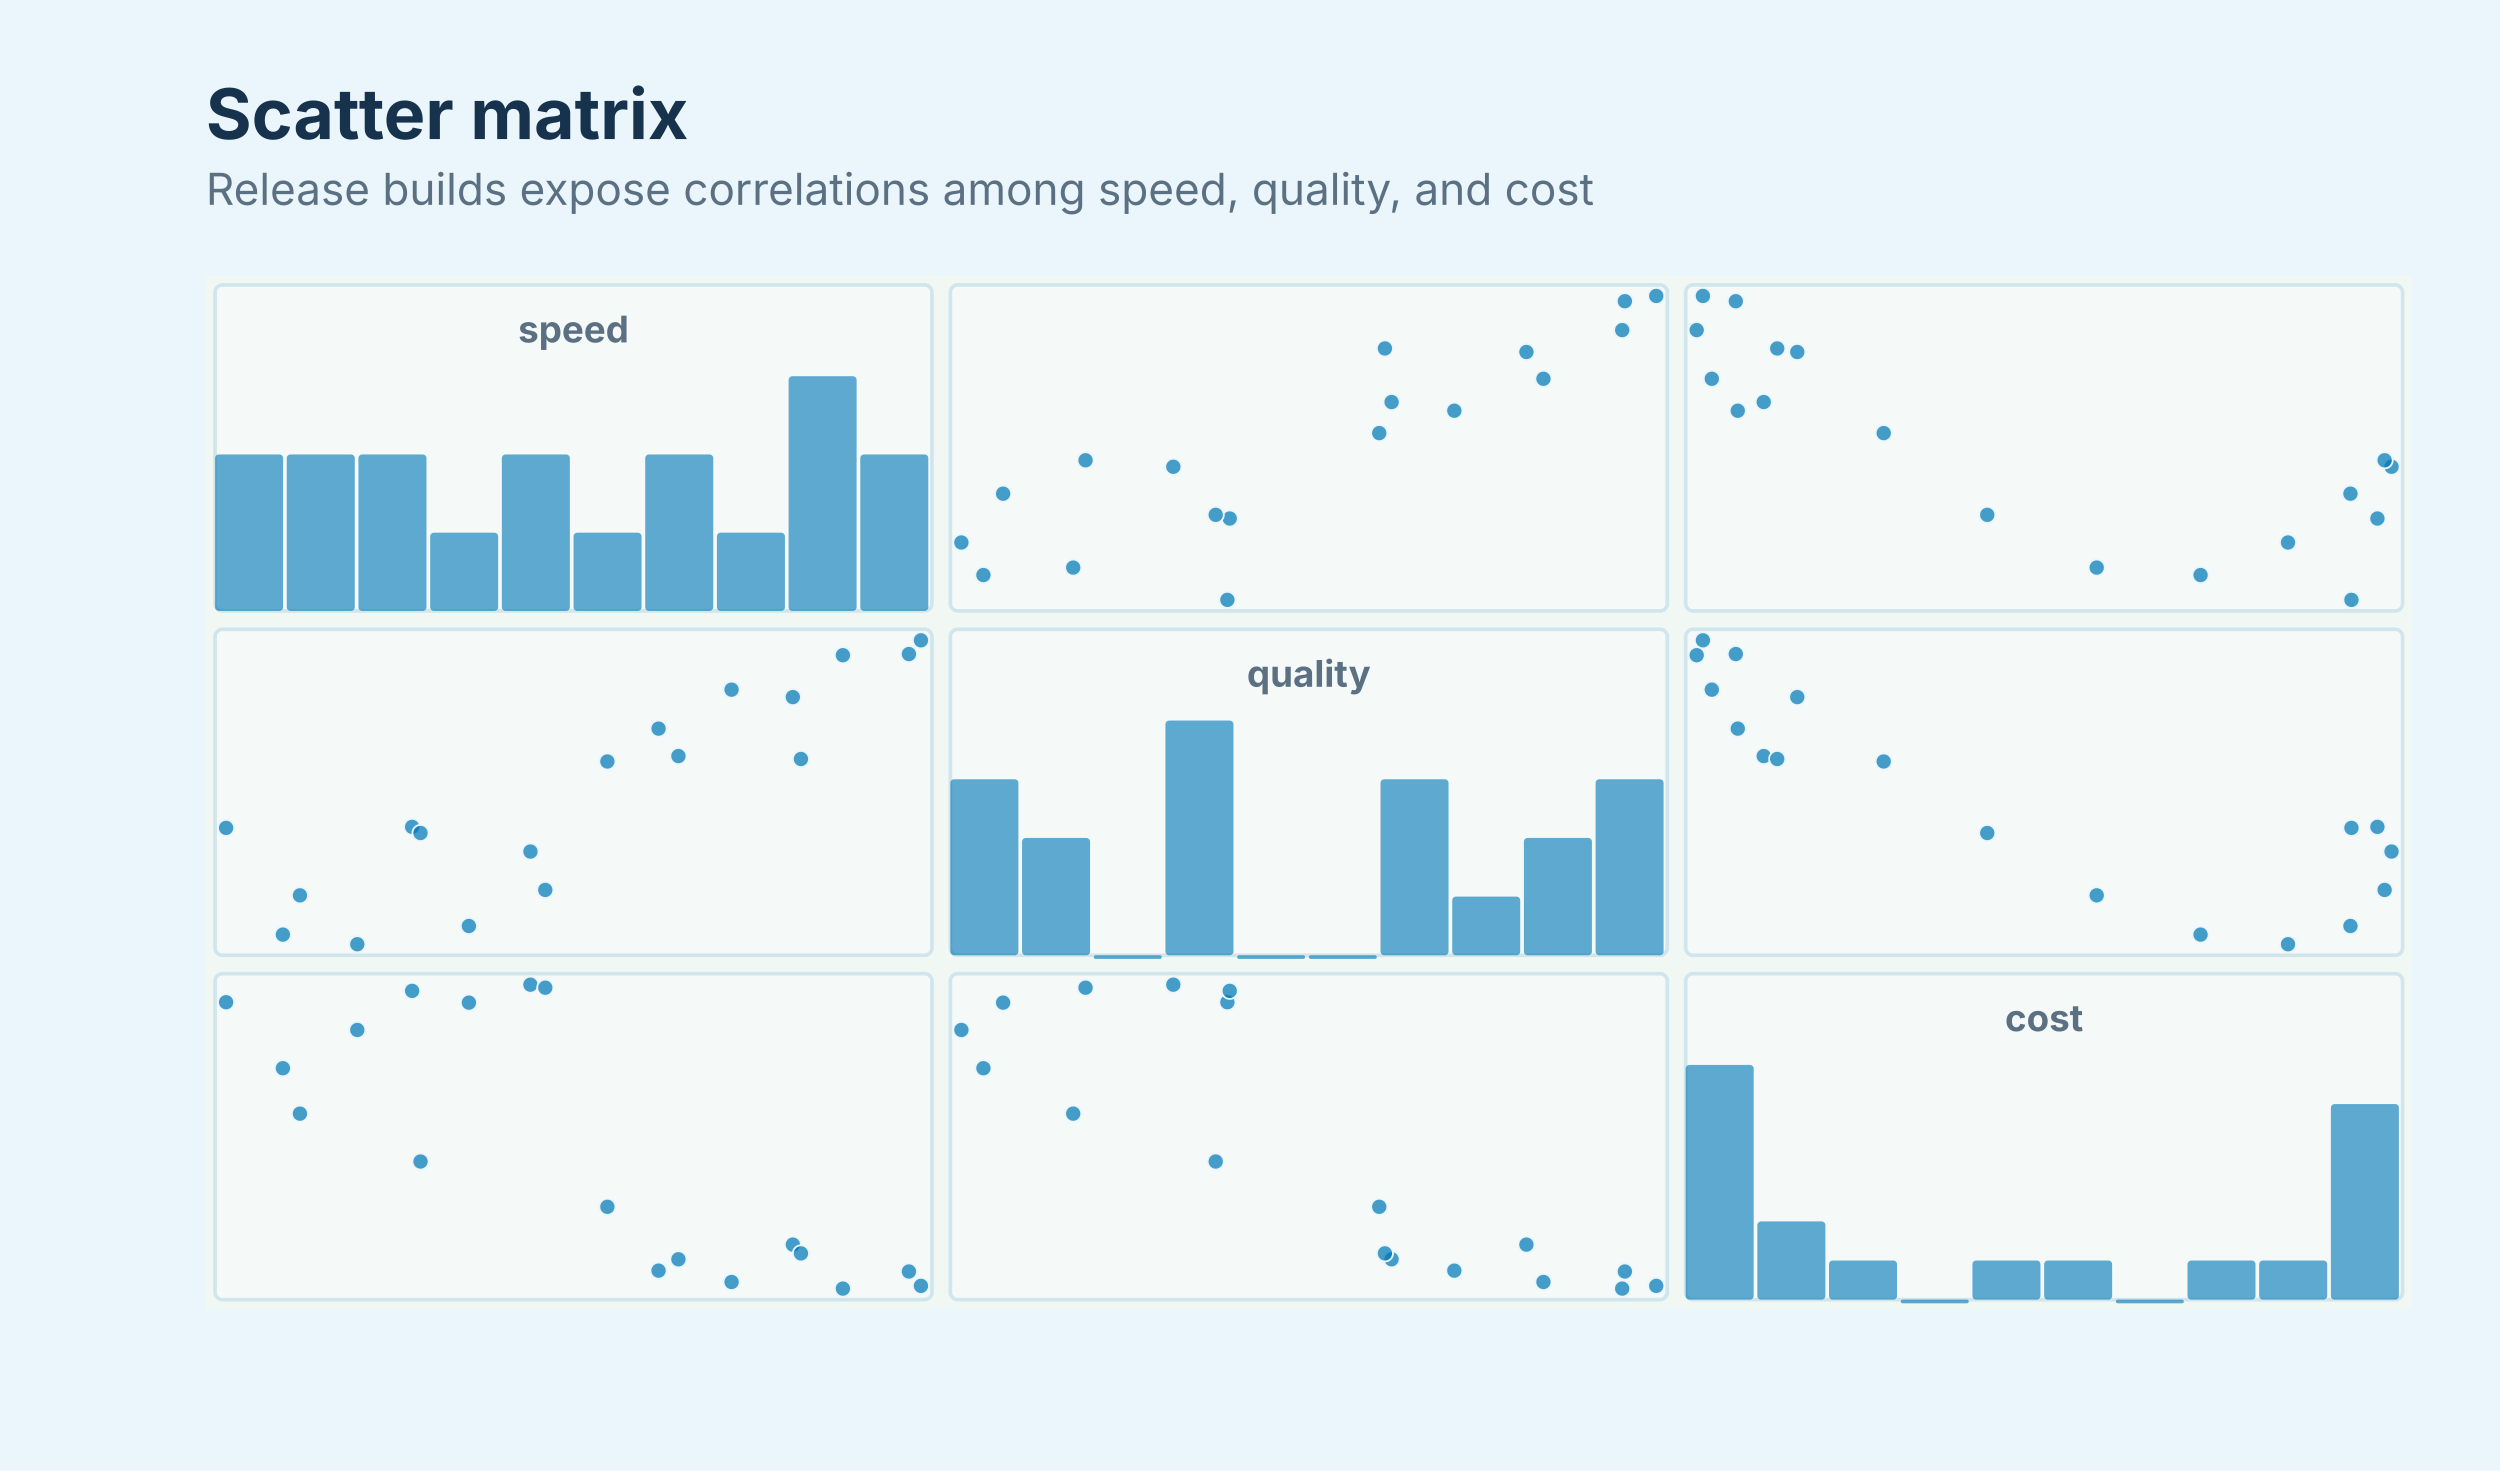
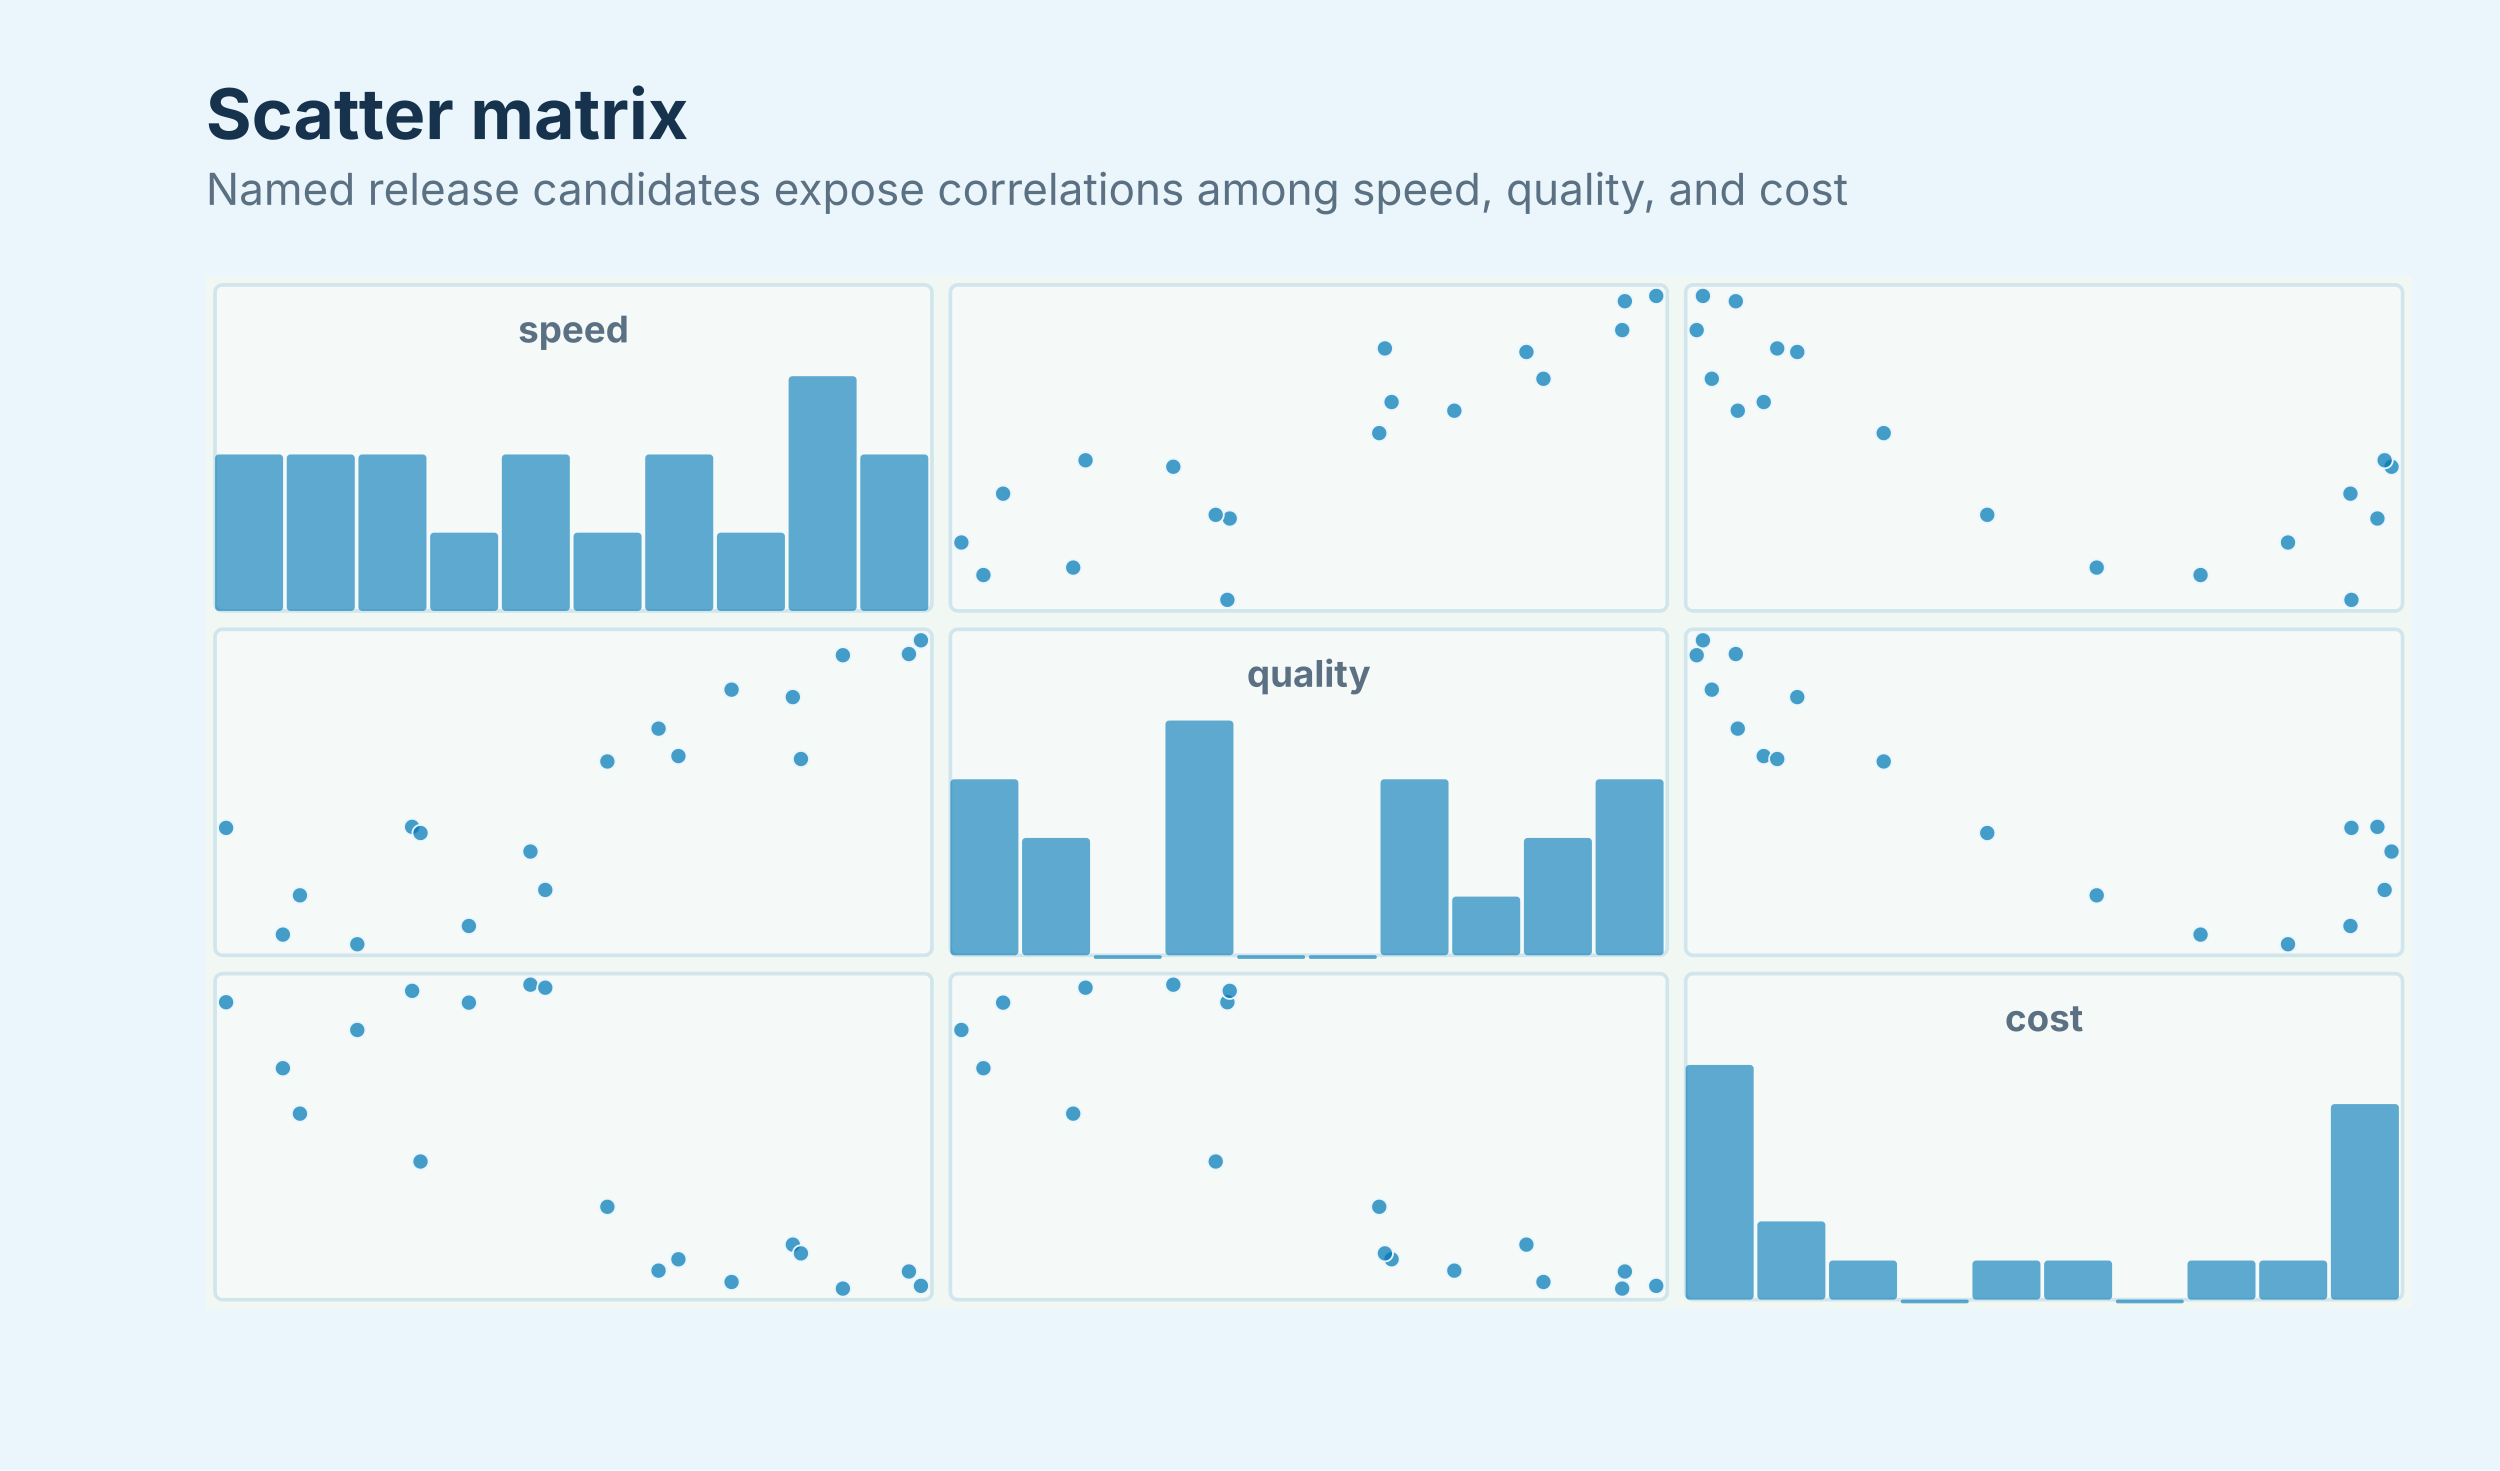
<svg xmlns="http://www.w3.org/2000/svg" width="680" height="400" viewBox="0 0 680 400" role="img" aria-labelledby="title description">
  <defs>
    <clipPath id="clip-1">
      <rect x="56" y="75" width="600" height="281" />
    </clipPath>
  </defs>
  <rect width="100%" height="100%" fill="#eaf6fb" />
  <g data-scene-node="scene:root">
    <rect data-scene-node="chart:panel" x="56" y="75" width="600" height="281" rx="0" fill="#f1f8f4" />
    <g data-scene-node="layer-0:group" clip-path="url(#clip-1)">
      <rect data-scene-node="layer-0:matrix-cell:0:0" x="58.5" y="77.5" width="195" height="88.667" rx="2" fill="#f8fcfe8c" stroke="#d0e5ec" stroke-width="1" />
      <rect data-scene-node="layer-0:matrix-cell:0:1" x="258.5" y="77.5" width="195" height="88.667" rx="2" fill="#f8fcfe8c" stroke="#d0e5ec" stroke-width="1" />
      <rect data-scene-node="layer-0:matrix-cell:0:2" x="458.5" y="77.5" width="195" height="88.667" rx="2" fill="#f8fcfe8c" stroke="#d0e5ec" stroke-width="1" />
      <rect data-scene-node="layer-0:matrix-cell:1:0" x="58.5" y="171.167" width="195" height="88.667" rx="2" fill="#f8fcfe8c" stroke="#d0e5ec" stroke-width="1" />
      <rect data-scene-node="layer-0:matrix-cell:1:1" x="258.5" y="171.167" width="195" height="88.667" rx="2" fill="#f8fcfe8c" stroke="#d0e5ec" stroke-width="1" />
      <rect data-scene-node="layer-0:matrix-cell:1:2" x="458.5" y="171.167" width="195" height="88.667" rx="2" fill="#f8fcfe8c" stroke="#d0e5ec" stroke-width="1" />
      <rect data-scene-node="layer-0:matrix-cell:2:0" x="58.5" y="264.833" width="195" height="88.667" rx="2" fill="#f8fcfe8c" stroke="#d0e5ec" stroke-width="1" />
      <rect data-scene-node="layer-0:matrix-cell:2:1" x="258.5" y="264.833" width="195" height="88.667" rx="2" fill="#f8fcfe8c" stroke="#d0e5ec" stroke-width="1" />
      <rect data-scene-node="layer-0:matrix-cell:2:2" x="458.5" y="264.833" width="195" height="88.667" rx="2" fill="#f8fcfe8c" stroke="#d0e5ec" stroke-width="1" />
      <rect data-scene-node="layer-0:matrix-hist:0:0" x="58.5" y="123.607" width="18.5" height="42.56" rx="1" fill="#0077b69e" />
      <rect data-scene-node="layer-0:matrix-hist:0:1" x="78" y="123.607" width="18.5" height="42.56" rx="1" fill="#0077b69e" />
      <rect data-scene-node="layer-0:matrix-hist:0:2" x="97.5" y="123.607" width="18.5" height="42.56" rx="1" fill="#0077b69e" />
      <rect data-scene-node="layer-0:matrix-hist:0:3" x="117" y="144.887" width="18.5" height="21.28" rx="1" fill="#0077b69e" />
      <rect data-scene-node="layer-0:matrix-hist:0:4" x="136.5" y="123.607" width="18.5" height="42.56" rx="1" fill="#0077b69e" />
      <rect data-scene-node="layer-0:matrix-hist:0:5" x="156" y="144.887" width="18.5" height="21.28" rx="1" fill="#0077b69e" />
      <rect data-scene-node="layer-0:matrix-hist:0:6" x="175.5" y="123.607" width="18.5" height="42.56" rx="1" fill="#0077b69e" />
      <rect data-scene-node="layer-0:matrix-hist:0:7" x="195" y="144.887" width="18.5" height="21.28" rx="1" fill="#0077b69e" />
      <rect data-scene-node="layer-0:matrix-hist:0:8" x="214.5" y="102.327" width="18.5" height="63.84" rx="1" fill="#0077b69e" />
      <rect data-scene-node="layer-0:matrix-hist:0:9" x="234" y="123.607" width="18.5" height="42.56" rx="1" fill="#0077b69e" />
      <circle data-scene-node="layer-0:matrix-point:0:1:0" cx="333.85" cy="163.167" r="2.2" fill="#0077b6b8" stroke="#eaf6fb" stroke-width="0.5" />
      <circle data-scene-node="layer-0:matrix-point:0:1:1" cx="334.486" cy="141.036" r="2.2" fill="#0077b6b8" stroke="#eaf6fb" stroke-width="0.5" />
      <circle data-scene-node="layer-0:matrix-point:0:1:2" cx="319.144" cy="126.958" r="2.2" fill="#0077b6b8" stroke="#eaf6fb" stroke-width="0.5" />
      <circle data-scene-node="layer-0:matrix-point:0:1:3" cx="295.269" cy="125.195" r="2.2" fill="#0077b6b8" stroke="#eaf6fb" stroke-width="0.5" />
      <circle data-scene-node="layer-0:matrix-point:0:1:4" cx="272.847" cy="134.28" r="2.2" fill="#0077b6b8" stroke="#eaf6fb" stroke-width="0.5" />
      <circle data-scene-node="layer-0:matrix-point:0:1:5" cx="261.5" cy="147.559" r="2.2" fill="#0077b6b8" stroke="#eaf6fb" stroke-width="0.5" />
      <circle data-scene-node="layer-0:matrix-point:0:1:6" cx="267.491" cy="156.411" r="2.2" fill="#0077b6b8" stroke="#eaf6fb" stroke-width="0.5" />
      <circle data-scene-node="layer-0:matrix-point:0:1:7" cx="291.911" cy="154.381" r="2.2" fill="#0077b6b8" stroke="#eaf6fb" stroke-width="0.5" />
      <circle data-scene-node="layer-0:matrix-point:0:1:8" cx="330.673" cy="140.037" r="2.2" fill="#0077b6b8" stroke="#eaf6fb" stroke-width="0.5" />
      <circle data-scene-node="layer-0:matrix-point:0:1:9" cx="375.154" cy="117.806" r="2.2" fill="#0077b6b8" stroke="#eaf6fb" stroke-width="0.5" />
      <circle data-scene-node="layer-0:matrix-point:0:1:10" cx="415.187" cy="95.742" r="2.2" fill="#0077b6b8" stroke="#eaf6fb" stroke-width="0.5" />
      <circle data-scene-node="layer-0:matrix-point:0:1:11" cx="441.967" cy="81.931" r="2.2" fill="#0077b6b8" stroke="#eaf6fb" stroke-width="0.5" />
      <circle data-scene-node="layer-0:matrix-point:0:1:12" cx="450.5" cy="80.5" r="2.2" fill="#0077b6b8" stroke="#eaf6fb" stroke-width="0.5" />
      <circle data-scene-node="layer-0:matrix-point:0:1:13" cx="441.241" cy="89.785" r="2.2" fill="#0077b6b8" stroke="#eaf6fb" stroke-width="0.5" />
      <circle data-scene-node="layer-0:matrix-point:0:1:14" cx="419.817" cy="103.03" r="2.2" fill="#0077b6b8" stroke="#eaf6fb" stroke-width="0.5" />
      <circle data-scene-node="layer-0:matrix-point:0:1:15" cx="395.579" cy="111.716" r="2.2" fill="#0077b6b8" stroke="#eaf6fb" stroke-width="0.5" />
      <circle data-scene-node="layer-0:matrix-point:0:1:16" cx="378.513" cy="109.353" r="2.2" fill="#0077b6b8" stroke="#eaf6fb" stroke-width="0.5" />
      <circle data-scene-node="layer-0:matrix-point:0:1:17" cx="376.697" cy="94.777" r="2.2" fill="#0077b6b8" stroke="#eaf6fb" stroke-width="0.5" />
      <circle data-scene-node="layer-0:matrix-point:0:2:0" cx="639.593" cy="163.167" r="2.2" fill="#0077b6b8" stroke="#eaf6fb" stroke-width="0.5" />
      <circle data-scene-node="layer-0:matrix-point:0:2:1" cx="646.656" cy="141.036" r="2.2" fill="#0077b6b8" stroke="#eaf6fb" stroke-width="0.5" />
      <circle data-scene-node="layer-0:matrix-point:0:2:2" cx="650.5" cy="126.958" r="2.2" fill="#0077b6b8" stroke="#eaf6fb" stroke-width="0.5" />
      <circle data-scene-node="layer-0:matrix-point:0:2:3" cx="648.623" cy="125.195" r="2.2" fill="#0077b6b8" stroke="#eaf6fb" stroke-width="0.5" />
      <circle data-scene-node="layer-0:matrix-point:0:2:4" cx="639.325" cy="134.28" r="2.2" fill="#0077b6b8" stroke="#eaf6fb" stroke-width="0.5" />
      <circle data-scene-node="layer-0:matrix-point:0:2:5" cx="622.338" cy="147.559" r="2.2" fill="#0077b6b8" stroke="#eaf6fb" stroke-width="0.5" />
      <circle data-scene-node="layer-0:matrix-point:0:2:6" cx="598.556" cy="156.411" r="2.2" fill="#0077b6b8" stroke="#eaf6fb" stroke-width="0.5" />
      <circle data-scene-node="layer-0:matrix-point:0:2:7" cx="570.305" cy="154.381" r="2.2" fill="#0077b6b8" stroke="#eaf6fb" stroke-width="0.5" />
      <circle data-scene-node="layer-0:matrix-point:0:2:8" cx="540.533" cy="140.037" r="2.2" fill="#0077b6b8" stroke="#eaf6fb" stroke-width="0.5" />
      <circle data-scene-node="layer-0:matrix-point:0:2:9" cx="512.371" cy="117.806" r="2.2" fill="#0077b6b8" stroke="#eaf6fb" stroke-width="0.5" />
      <circle data-scene-node="layer-0:matrix-point:0:2:10" cx="488.858" cy="95.742" r="2.2" fill="#0077b6b8" stroke="#eaf6fb" stroke-width="0.5" />
      <circle data-scene-node="layer-0:matrix-point:0:2:11" cx="472.139" cy="81.931" r="2.2" fill="#0077b6b8" stroke="#eaf6fb" stroke-width="0.5" />
      <circle data-scene-node="layer-0:matrix-point:0:2:12" cx="463.199" cy="80.5" r="2.2" fill="#0077b6b8" stroke="#eaf6fb" stroke-width="0.5" />
      <circle data-scene-node="layer-0:matrix-point:0:2:13" cx="461.5" cy="89.785" r="2.2" fill="#0077b6b8" stroke="#eaf6fb" stroke-width="0.5" />
      <circle data-scene-node="layer-0:matrix-point:0:2:14" cx="465.613" cy="103.03" r="2.2" fill="#0077b6b8" stroke="#eaf6fb" stroke-width="0.5" />
      <circle data-scene-node="layer-0:matrix-point:0:2:15" cx="472.675" cy="111.716" r="2.2" fill="#0077b6b8" stroke="#eaf6fb" stroke-width="0.5" />
      <circle data-scene-node="layer-0:matrix-point:0:2:16" cx="479.738" cy="109.353" r="2.2" fill="#0077b6b8" stroke="#eaf6fb" stroke-width="0.5" />
      <circle data-scene-node="layer-0:matrix-point:0:2:17" cx="483.404" cy="94.777" r="2.2" fill="#0077b6b8" stroke="#eaf6fb" stroke-width="0.5" />
      <circle data-scene-node="layer-0:matrix-point:1:0:0" cx="61.5" cy="225.188" r="2.2" fill="#0077b6b8" stroke="#eaf6fb" stroke-width="0.5" />
      <circle data-scene-node="layer-0:matrix-point:1:0:1" cx="112.098" cy="224.91" r="2.2" fill="#0077b6b8" stroke="#eaf6fb" stroke-width="0.5" />
      <circle data-scene-node="layer-0:matrix-point:1:0:2" cx="144.283" cy="231.62" r="2.2" fill="#0077b6b8" stroke="#eaf6fb" stroke-width="0.5" />
      <circle data-scene-node="layer-0:matrix-point:1:0:3" cx="148.315" cy="242.063" r="2.2" fill="#0077b6b8" stroke="#eaf6fb" stroke-width="0.5" />
      <circle data-scene-node="layer-0:matrix-point:1:0:4" cx="127.543" cy="251.87" r="2.2" fill="#0077b6b8" stroke="#eaf6fb" stroke-width="0.5" />
      <circle data-scene-node="layer-0:matrix-point:1:0:5" cx="97.185" cy="256.833" r="2.2" fill="#0077b6b8" stroke="#eaf6fb" stroke-width="0.5" />
      <circle data-scene-node="layer-0:matrix-point:1:0:6" cx="76.946" cy="254.213" r="2.2" fill="#0077b6b8" stroke="#eaf6fb" stroke-width="0.5" />
      <circle data-scene-node="layer-0:matrix-point:1:0:7" cx="81.587" cy="243.532" r="2.2" fill="#0077b6b8" stroke="#eaf6fb" stroke-width="0.5" />
      <circle data-scene-node="layer-0:matrix-point:1:0:8" cx="114.38" cy="226.578" r="2.2" fill="#0077b6b8" stroke="#eaf6fb" stroke-width="0.5" />
      <circle data-scene-node="layer-0:matrix-point:1:0:9" cx="165.207" cy="207.122" r="2.2" fill="#0077b6b8" stroke="#eaf6fb" stroke-width="0.5" />
      <circle data-scene-node="layer-0:matrix-point:1:0:10" cx="215.652" cy="189.612" r="2.2" fill="#0077b6b8" stroke="#eaf6fb" stroke-width="0.5" />
      <circle data-scene-node="layer-0:matrix-point:1:0:11" cx="247.228" cy="177.899" r="2.2" fill="#0077b6b8" stroke="#eaf6fb" stroke-width="0.5" />
      <circle data-scene-node="layer-0:matrix-point:1:0:12" cx="250.5" cy="174.167" r="2.2" fill="#0077b6b8" stroke="#eaf6fb" stroke-width="0.5" />
      <circle data-scene-node="layer-0:matrix-point:1:0:13" cx="229.272" cy="178.217" r="2.2" fill="#0077b6b8" stroke="#eaf6fb" stroke-width="0.5" />
      <circle data-scene-node="layer-0:matrix-point:1:0:14" cx="198.989" cy="187.587" r="2.2" fill="#0077b6b8" stroke="#eaf6fb" stroke-width="0.5" />
      <circle data-scene-node="layer-0:matrix-point:1:0:15" cx="179.13" cy="198.188" r="2.2" fill="#0077b6b8" stroke="#eaf6fb" stroke-width="0.5" />
      <circle data-scene-node="layer-0:matrix-point:1:0:16" cx="184.533" cy="205.653" r="2.2" fill="#0077b6b8" stroke="#eaf6fb" stroke-width="0.5" />
      <circle data-scene-node="layer-0:matrix-point:1:0:17" cx="217.859" cy="206.447" r="2.2" fill="#0077b6b8" stroke="#eaf6fb" stroke-width="0.5" />
      <rect data-scene-node="layer-0:matrix-hist:1:0" x="258.5" y="211.953" width="18.5" height="47.88" rx="1" fill="#0077b69e" />
      <rect data-scene-node="layer-0:matrix-hist:1:1" x="278" y="227.913" width="18.5" height="31.92" rx="1" fill="#0077b69e" />
      <rect data-scene-node="layer-0:matrix-hist:1:2" x="297.5" y="259.833" width="18.5" height="1" rx="0.5" fill="#0077b69e" />
      <rect data-scene-node="layer-0:matrix-hist:1:3" x="317" y="195.993" width="18.5" height="63.84" rx="1" fill="#0077b69e" />
      <rect data-scene-node="layer-0:matrix-hist:1:4" x="336.5" y="259.833" width="18.5" height="1" rx="0.5" fill="#0077b69e" />
      <rect data-scene-node="layer-0:matrix-hist:1:5" x="356" y="259.833" width="18.5" height="1" rx="0.5" fill="#0077b69e" />
      <rect data-scene-node="layer-0:matrix-hist:1:6" x="375.5" y="211.953" width="18.5" height="47.88" rx="1" fill="#0077b69e" />
      <rect data-scene-node="layer-0:matrix-hist:1:7" x="395" y="243.873" width="18.5" height="15.96" rx="1" fill="#0077b69e" />
      <rect data-scene-node="layer-0:matrix-hist:1:8" x="414.5" y="227.913" width="18.5" height="31.92" rx="1" fill="#0077b69e" />
      <rect data-scene-node="layer-0:matrix-hist:1:9" x="434" y="211.953" width="18.5" height="47.88" rx="1" fill="#0077b69e" />
      <circle data-scene-node="layer-0:matrix-point:1:2:0" cx="639.593" cy="225.188" r="2.2" fill="#0077b6b8" stroke="#eaf6fb" stroke-width="0.5" />
      <circle data-scene-node="layer-0:matrix-point:1:2:1" cx="646.656" cy="224.91" r="2.2" fill="#0077b6b8" stroke="#eaf6fb" stroke-width="0.5" />
      <circle data-scene-node="layer-0:matrix-point:1:2:2" cx="650.5" cy="231.62" r="2.2" fill="#0077b6b8" stroke="#eaf6fb" stroke-width="0.5" />
      <circle data-scene-node="layer-0:matrix-point:1:2:3" cx="648.623" cy="242.063" r="2.2" fill="#0077b6b8" stroke="#eaf6fb" stroke-width="0.5" />
      <circle data-scene-node="layer-0:matrix-point:1:2:4" cx="639.325" cy="251.87" r="2.2" fill="#0077b6b8" stroke="#eaf6fb" stroke-width="0.5" />
      <circle data-scene-node="layer-0:matrix-point:1:2:5" cx="622.338" cy="256.833" r="2.2" fill="#0077b6b8" stroke="#eaf6fb" stroke-width="0.5" />
      <circle data-scene-node="layer-0:matrix-point:1:2:6" cx="598.556" cy="254.213" r="2.2" fill="#0077b6b8" stroke="#eaf6fb" stroke-width="0.5" />
      <circle data-scene-node="layer-0:matrix-point:1:2:7" cx="570.305" cy="243.532" r="2.2" fill="#0077b6b8" stroke="#eaf6fb" stroke-width="0.5" />
      <circle data-scene-node="layer-0:matrix-point:1:2:8" cx="540.533" cy="226.578" r="2.2" fill="#0077b6b8" stroke="#eaf6fb" stroke-width="0.5" />
      <circle data-scene-node="layer-0:matrix-point:1:2:9" cx="512.371" cy="207.122" r="2.2" fill="#0077b6b8" stroke="#eaf6fb" stroke-width="0.5" />
      <circle data-scene-node="layer-0:matrix-point:1:2:10" cx="488.858" cy="189.612" r="2.2" fill="#0077b6b8" stroke="#eaf6fb" stroke-width="0.5" />
      <circle data-scene-node="layer-0:matrix-point:1:2:11" cx="472.139" cy="177.899" r="2.2" fill="#0077b6b8" stroke="#eaf6fb" stroke-width="0.5" />
      <circle data-scene-node="layer-0:matrix-point:1:2:12" cx="463.199" cy="174.167" r="2.2" fill="#0077b6b8" stroke="#eaf6fb" stroke-width="0.5" />
      <circle data-scene-node="layer-0:matrix-point:1:2:13" cx="461.5" cy="178.217" r="2.2" fill="#0077b6b8" stroke="#eaf6fb" stroke-width="0.5" />
      <circle data-scene-node="layer-0:matrix-point:1:2:14" cx="465.613" cy="187.587" r="2.2" fill="#0077b6b8" stroke="#eaf6fb" stroke-width="0.5" />
      <circle data-scene-node="layer-0:matrix-point:1:2:15" cx="472.675" cy="198.188" r="2.2" fill="#0077b6b8" stroke="#eaf6fb" stroke-width="0.5" />
      <circle data-scene-node="layer-0:matrix-point:1:2:16" cx="479.738" cy="205.653" r="2.2" fill="#0077b6b8" stroke="#eaf6fb" stroke-width="0.5" />
      <circle data-scene-node="layer-0:matrix-point:1:2:17" cx="483.404" cy="206.447" r="2.2" fill="#0077b6b8" stroke="#eaf6fb" stroke-width="0.5" />
      <circle data-scene-node="layer-0:matrix-point:2:0:0" cx="61.5" cy="272.604" r="2.2" fill="#0077b6b8" stroke="#eaf6fb" stroke-width="0.5" />
      <circle data-scene-node="layer-0:matrix-point:2:0:1" cx="112.098" cy="269.515" r="2.2" fill="#0077b6b8" stroke="#eaf6fb" stroke-width="0.5" />
      <circle data-scene-node="layer-0:matrix-point:2:0:2" cx="144.283" cy="267.833" r="2.2" fill="#0077b6b8" stroke="#eaf6fb" stroke-width="0.5" />
      <circle data-scene-node="layer-0:matrix-point:2:0:3" cx="148.315" cy="268.655" r="2.2" fill="#0077b6b8" stroke="#eaf6fb" stroke-width="0.5" />
      <circle data-scene-node="layer-0:matrix-point:2:0:4" cx="127.543" cy="272.721" r="2.2" fill="#0077b6b8" stroke="#eaf6fb" stroke-width="0.5" />
      <circle data-scene-node="layer-0:matrix-point:2:0:5" cx="97.185" cy="280.151" r="2.2" fill="#0077b6b8" stroke="#eaf6fb" stroke-width="0.5" />
      <circle data-scene-node="layer-0:matrix-point:2:0:6" cx="76.946" cy="290.553" r="2.2" fill="#0077b6b8" stroke="#eaf6fb" stroke-width="0.5" />
      <circle data-scene-node="layer-0:matrix-point:2:0:7" cx="81.587" cy="302.91" r="2.2" fill="#0077b6b8" stroke="#eaf6fb" stroke-width="0.5" />
      <circle data-scene-node="layer-0:matrix-point:2:0:8" cx="114.38" cy="315.932" r="2.2" fill="#0077b6b8" stroke="#eaf6fb" stroke-width="0.5" />
      <circle data-scene-node="layer-0:matrix-point:2:0:9" cx="165.207" cy="328.25" r="2.2" fill="#0077b6b8" stroke="#eaf6fb" stroke-width="0.5" />
      <circle data-scene-node="layer-0:matrix-point:2:0:10" cx="215.652" cy="338.534" r="2.2" fill="#0077b6b8" stroke="#eaf6fb" stroke-width="0.5" />
      <circle data-scene-node="layer-0:matrix-point:2:0:11" cx="247.228" cy="345.847" r="2.2" fill="#0077b6b8" stroke="#eaf6fb" stroke-width="0.5" />
      <circle data-scene-node="layer-0:matrix-point:2:0:12" cx="250.5" cy="349.757" r="2.2" fill="#0077b6b8" stroke="#eaf6fb" stroke-width="0.5" />
      <circle data-scene-node="layer-0:matrix-point:2:0:13" cx="229.272" cy="350.5" r="2.2" fill="#0077b6b8" stroke="#eaf6fb" stroke-width="0.5" />
      <circle data-scene-node="layer-0:matrix-point:2:0:14" cx="198.989" cy="348.701" r="2.2" fill="#0077b6b8" stroke="#eaf6fb" stroke-width="0.5" />
      <circle data-scene-node="layer-0:matrix-point:2:0:15" cx="179.13" cy="345.612" r="2.2" fill="#0077b6b8" stroke="#eaf6fb" stroke-width="0.5" />
      <circle data-scene-node="layer-0:matrix-point:2:0:16" cx="184.533" cy="342.523" r="2.2" fill="#0077b6b8" stroke="#eaf6fb" stroke-width="0.5" />
      <circle data-scene-node="layer-0:matrix-point:2:0:17" cx="217.859" cy="340.919" r="2.2" fill="#0077b6b8" stroke="#eaf6fb" stroke-width="0.5" />
      <circle data-scene-node="layer-0:matrix-point:2:1:0" cx="333.85" cy="272.604" r="2.2" fill="#0077b6b8" stroke="#eaf6fb" stroke-width="0.5" />
      <circle data-scene-node="layer-0:matrix-point:2:1:1" cx="334.486" cy="269.515" r="2.2" fill="#0077b6b8" stroke="#eaf6fb" stroke-width="0.5" />
      <circle data-scene-node="layer-0:matrix-point:2:1:2" cx="319.144" cy="267.833" r="2.2" fill="#0077b6b8" stroke="#eaf6fb" stroke-width="0.5" />
      <circle data-scene-node="layer-0:matrix-point:2:1:3" cx="295.269" cy="268.655" r="2.2" fill="#0077b6b8" stroke="#eaf6fb" stroke-width="0.5" />
      <circle data-scene-node="layer-0:matrix-point:2:1:4" cx="272.847" cy="272.721" r="2.2" fill="#0077b6b8" stroke="#eaf6fb" stroke-width="0.5" />
      <circle data-scene-node="layer-0:matrix-point:2:1:5" cx="261.5" cy="280.151" r="2.2" fill="#0077b6b8" stroke="#eaf6fb" stroke-width="0.5" />
      <circle data-scene-node="layer-0:matrix-point:2:1:6" cx="267.491" cy="290.553" r="2.2" fill="#0077b6b8" stroke="#eaf6fb" stroke-width="0.5" />
      <circle data-scene-node="layer-0:matrix-point:2:1:7" cx="291.911" cy="302.91" r="2.2" fill="#0077b6b8" stroke="#eaf6fb" stroke-width="0.5" />
      <circle data-scene-node="layer-0:matrix-point:2:1:8" cx="330.673" cy="315.932" r="2.2" fill="#0077b6b8" stroke="#eaf6fb" stroke-width="0.5" />
      <circle data-scene-node="layer-0:matrix-point:2:1:9" cx="375.154" cy="328.25" r="2.2" fill="#0077b6b8" stroke="#eaf6fb" stroke-width="0.5" />
      <circle data-scene-node="layer-0:matrix-point:2:1:10" cx="415.187" cy="338.534" r="2.2" fill="#0077b6b8" stroke="#eaf6fb" stroke-width="0.5" />
      <circle data-scene-node="layer-0:matrix-point:2:1:11" cx="441.967" cy="345.847" r="2.2" fill="#0077b6b8" stroke="#eaf6fb" stroke-width="0.5" />
      <circle data-scene-node="layer-0:matrix-point:2:1:12" cx="450.5" cy="349.757" r="2.2" fill="#0077b6b8" stroke="#eaf6fb" stroke-width="0.5" />
      <circle data-scene-node="layer-0:matrix-point:2:1:13" cx="441.241" cy="350.5" r="2.2" fill="#0077b6b8" stroke="#eaf6fb" stroke-width="0.5" />
      <circle data-scene-node="layer-0:matrix-point:2:1:14" cx="419.817" cy="348.701" r="2.2" fill="#0077b6b8" stroke="#eaf6fb" stroke-width="0.5" />
      <circle data-scene-node="layer-0:matrix-point:2:1:15" cx="395.579" cy="345.612" r="2.2" fill="#0077b6b8" stroke="#eaf6fb" stroke-width="0.5" />
      <circle data-scene-node="layer-0:matrix-point:2:1:16" cx="378.513" cy="342.523" r="2.2" fill="#0077b6b8" stroke="#eaf6fb" stroke-width="0.5" />
      <circle data-scene-node="layer-0:matrix-point:2:1:17" cx="376.697" cy="340.919" r="2.2" fill="#0077b6b8" stroke="#eaf6fb" stroke-width="0.5" />
      <rect data-scene-node="layer-0:matrix-hist:2:0" x="458.5" y="289.66" width="18.5" height="63.84" rx="1" fill="#0077b69e" />
      <rect data-scene-node="layer-0:matrix-hist:2:1" x="478" y="332.22" width="18.5" height="21.28" rx="1" fill="#0077b69e" />
      <rect data-scene-node="layer-0:matrix-hist:2:2" x="497.5" y="342.86" width="18.5" height="10.64" rx="1" fill="#0077b69e" />
      <rect data-scene-node="layer-0:matrix-hist:2:3" x="517" y="353.5" width="18.5" height="1" rx="0.5" fill="#0077b69e" />
      <rect data-scene-node="layer-0:matrix-hist:2:4" x="536.5" y="342.86" width="18.5" height="10.64" rx="1" fill="#0077b69e" />
      <rect data-scene-node="layer-0:matrix-hist:2:5" x="556" y="342.86" width="18.5" height="10.64" rx="1" fill="#0077b69e" />
      <rect data-scene-node="layer-0:matrix-hist:2:6" x="575.5" y="353.5" width="18.5" height="1" rx="0.5" fill="#0077b69e" />
      <rect data-scene-node="layer-0:matrix-hist:2:7" x="595" y="342.86" width="18.5" height="10.64" rx="1" fill="#0077b69e" />
      <rect data-scene-node="layer-0:matrix-hist:2:8" x="614.5" y="342.86" width="18.5" height="10.64" rx="1" fill="#0077b69e" />
      <rect data-scene-node="layer-0:matrix-hist:2:9" x="634" y="300.3" width="18.5" height="53.2" rx="1" fill="#0077b69e" />
      <text data-scene-node="layer-0:matrix-label:0" x="156" y="89.5" fill="#5b7183" font-family="Inter, ui-sans-serif, system-ui, -apple-system, BlinkMacSystemFont, &quot;Segoe UI&quot;, sans-serif" font-size="10" font-weight="700" text-anchor="middle" dominant-baseline="central">speed</text>
      <text data-scene-node="layer-0:matrix-label:1" x="356" y="183.167" fill="#5b7183" font-family="Inter, ui-sans-serif, system-ui, -apple-system, BlinkMacSystemFont, &quot;Segoe UI&quot;, sans-serif" font-size="10" font-weight="700" text-anchor="middle" dominant-baseline="central">quality</text>
      <text data-scene-node="layer-0:matrix-label:2" x="556" y="276.833" fill="#5b7183" font-family="Inter, ui-sans-serif, system-ui, -apple-system, BlinkMacSystemFont, &quot;Segoe UI&quot;, sans-serif" font-size="10" font-weight="700" text-anchor="middle" dominant-baseline="central">cost</text>
    </g>
    <text data-scene-node="chart:title" x="56" y="24" fill="#17324d" font-family="Inter, ui-sans-serif, system-ui, -apple-system, BlinkMacSystemFont, &quot;Segoe UI&quot;, sans-serif" font-size="19" font-weight="700" text-anchor="start" dominant-baseline="text-before-edge">Scatter matrix</text>
-     <text data-scene-node="chart:subtitle" x="56" y="47" fill="#5b7183" font-family="Inter, ui-sans-serif, system-ui, -apple-system, BlinkMacSystemFont, &quot;Segoe UI&quot;, sans-serif" font-size="12" font-weight="400" text-anchor="start" dominant-baseline="text-before-edge">Release builds expose correlations among speed, quality, and cost</text>
+     <text data-scene-node="chart:subtitle" x="56" y="47" fill="#5b7183" font-family="Inter, ui-sans-serif, system-ui, -apple-system, BlinkMacSystemFont, &quot;Segoe UI&quot;, sans-serif" font-size="12" font-weight="400" text-anchor="start" dominant-baseline="text-before-edge">Named release candidates expose correlations among speed, quality, and cost</text>
  </g>
</svg>
